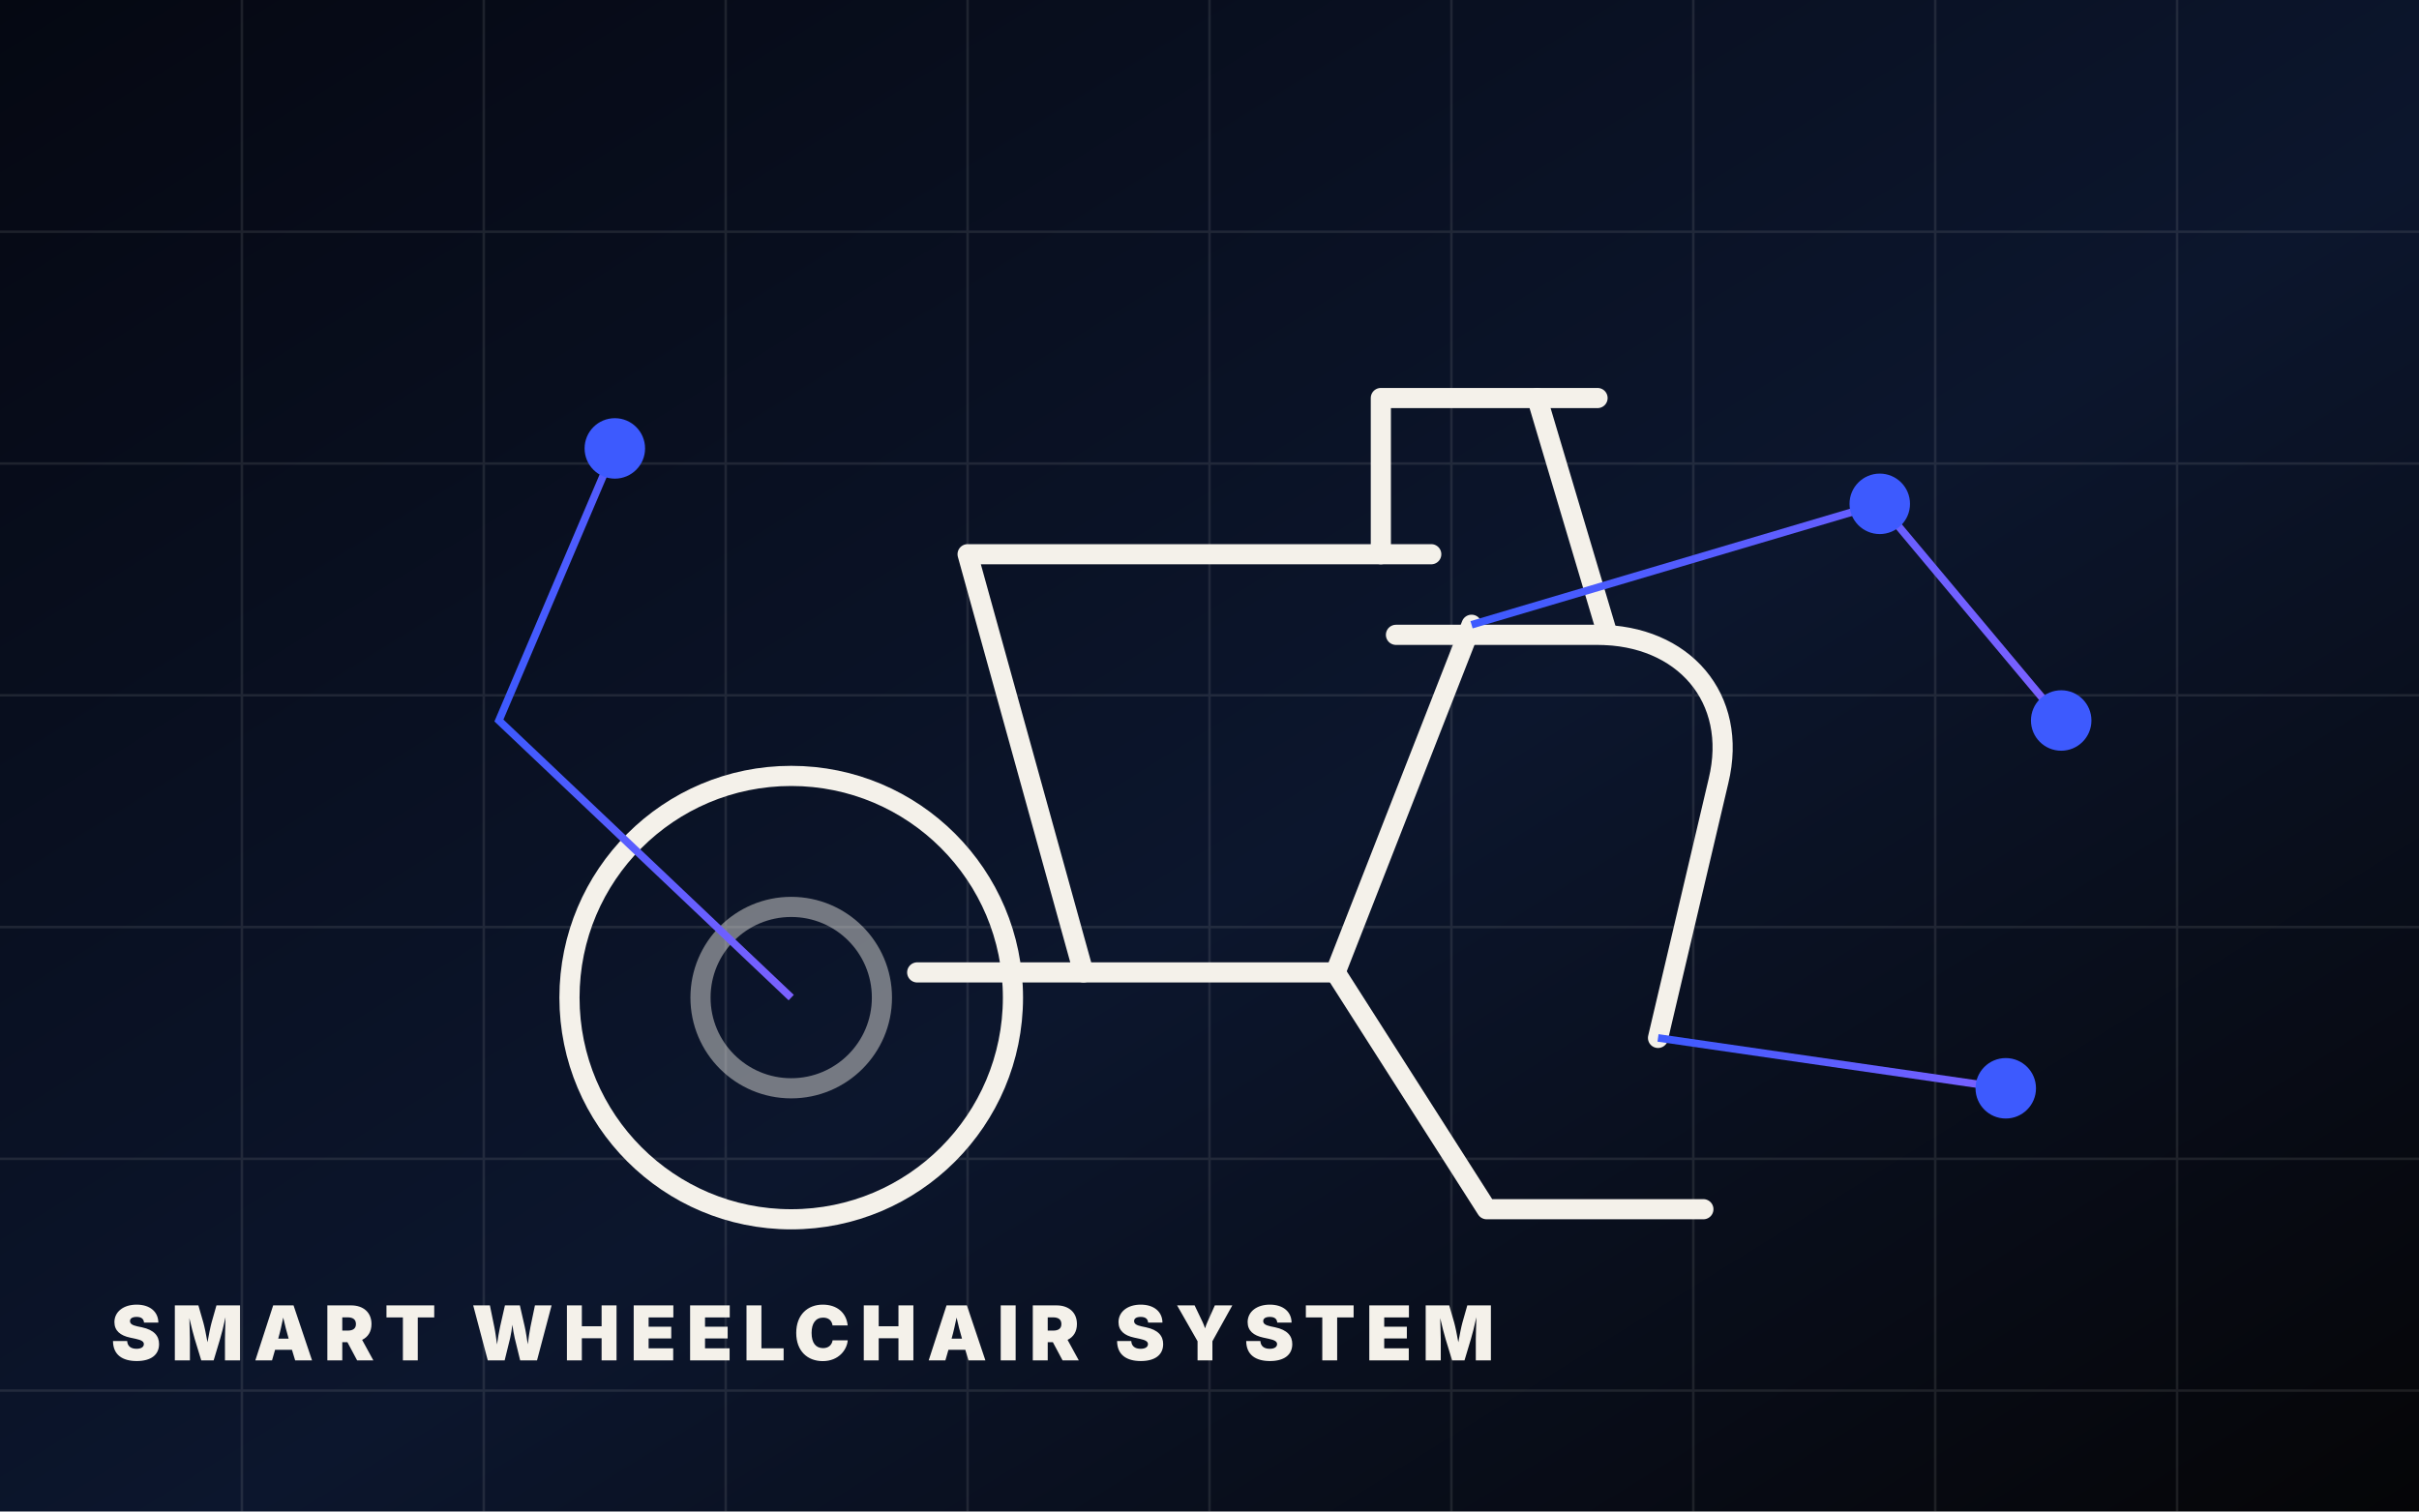
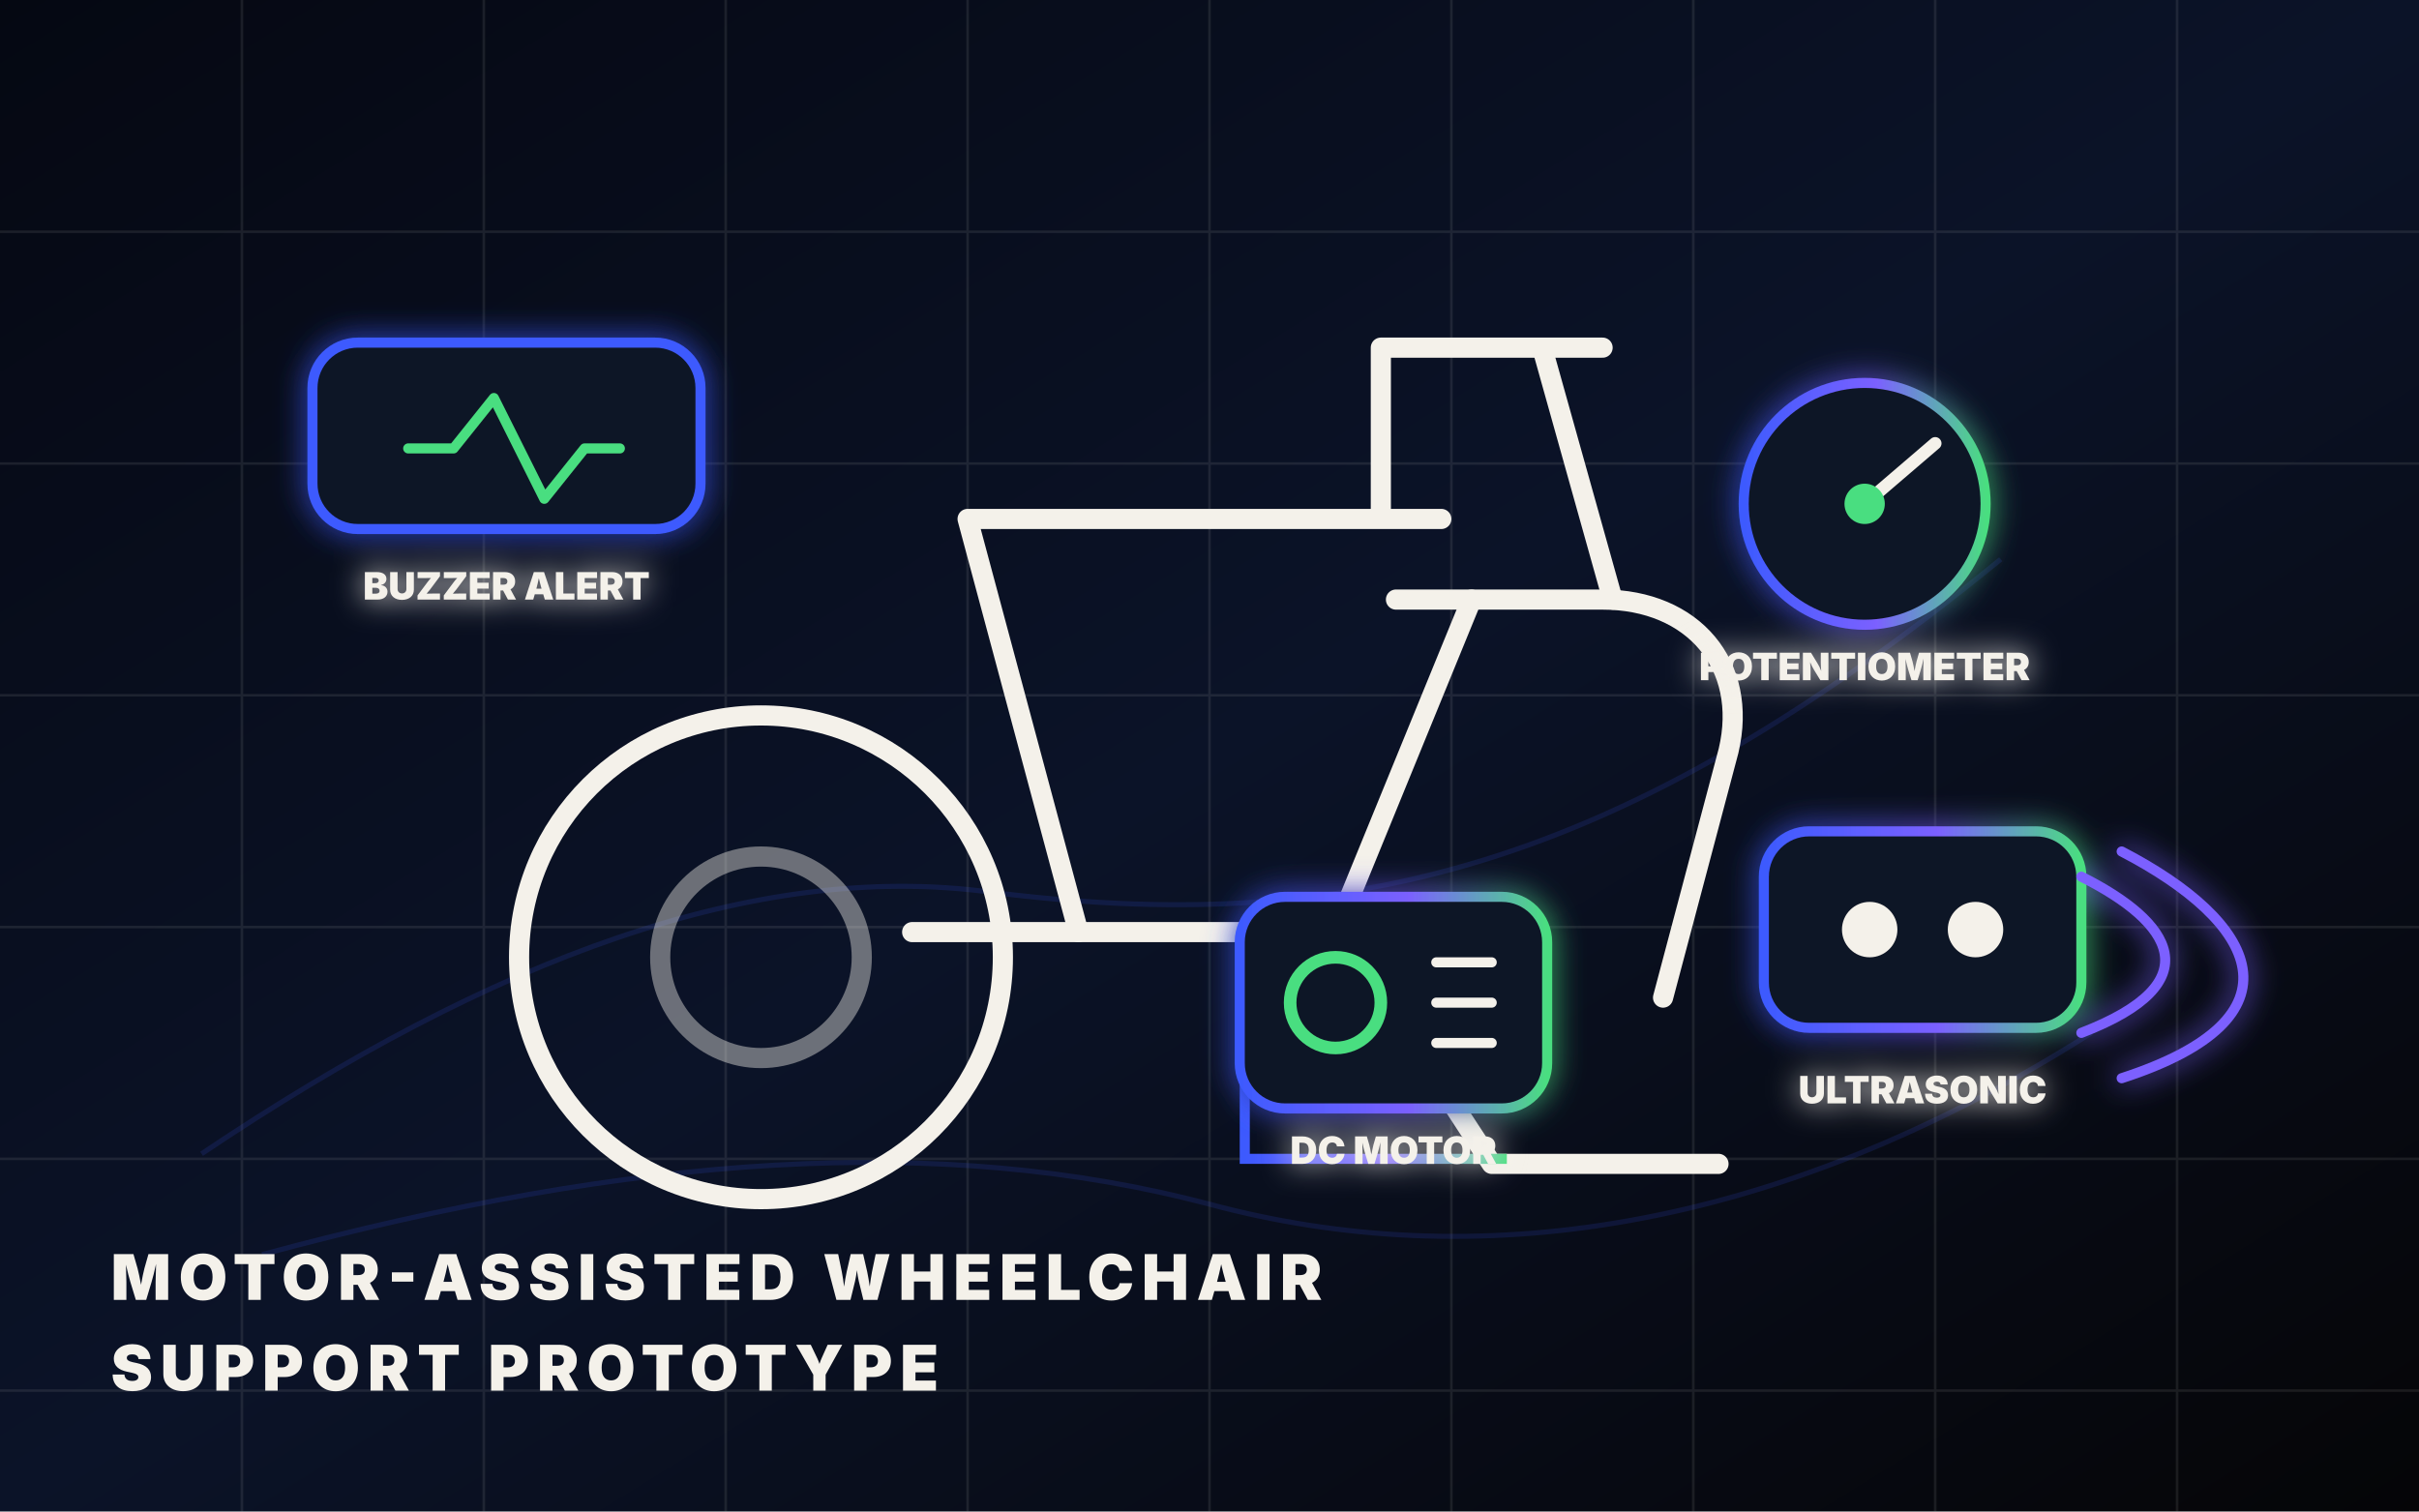
<svg xmlns="http://www.w3.org/2000/svg" viewBox="0 0 960 600" role="img" aria-labelledby="title desc">
  <defs>
    <linearGradient id="bg" x1="0" y1="0" x2="1" y2="1">
      <stop stop-color="#050812" />
-       <stop offset=".55" stop-color="#0c162d" />
+       <stop offset=".5" stop-color="#0b1328" />
      <stop offset="1" stop-color="#050507" />
    </linearGradient>
    <linearGradient id="line" x1="0" x2="1">
      <stop stop-color="#3d5afe" />
-       <stop offset="1" stop-color="#7b61ff" />
+       <stop offset=".55" stop-color="#7b61ff" />
+       <stop offset="1" stop-color="#4ade80" />
    </linearGradient>
+     <filter id="glow" x="-40%" y="-40%" width="180%" height="180%">
+       <feGaussianBlur stdDeviation="6" result="blur" />
+       <feMerge>
+         <feMergeNode in="blur" />
+         <feMergeNode in="SourceGraphic" />
+       </feMerge>
+     </filter>
  </defs>
  <rect width="960" height="600" fill="url(#bg)" />
-   <g stroke="#f4f1ea" stroke-width="1" opacity=".1">
+   <g stroke="#f4f1ea" stroke-width="1" opacity=".09">
    <path d="M0 92h960M0 184h960M0 276h960M0 368h960M0 460h960M0 552h960" />
    <path d="M96 0v600M192 0v600M288 0v600M384 0v600M480 0v600M576 0v600M672 0v600M768 0v600M864 0v600" />
  </g>
+   <g opacity=".14" fill="none" stroke="#3d5afe" stroke-width="2">
+     <path d="M80 458c116-78 220-116 312-104 142 18 250-8 402-132" />
+     <path d="M104 498c148-40 270-48 376-20 104 28 224 12 350-68" />
+   </g>
  <g fill="none" stroke="#f4f1ea" stroke-width="8" stroke-linecap="round" stroke-linejoin="round">
-     <circle cx="314" cy="396" r="88" />
-     <circle cx="314" cy="396" r="36" opacity=".45" />
-     <path d="M364 386h166l54-138" />
-     <path d="M430 386l-46-166h184" />
-     <path d="M554 252h80c34 0 56 25 48 58l-24 102" />
-     <path d="M548 220v-62h86" />
-     <path d="M610 158l28 94" />
-     <path d="M530 386l60 94h86" />
+     <circle cx="302" cy="380" r="96" />
+     <circle cx="302" cy="380" r="40" opacity=".42" />
+     <path d="M362 370h168l54-132" />
+     <path d="M428 370l-44-164h188" />
+     <path d="M554 238h82c36 0 58 26 50 60l-26 98" />
+     <path d="M548 204v-66h88" />
+     <path d="M612 138l28 100" />
+     <path d="M532 370l60 92h90" />
  </g>
-   <g stroke="url(#line)" stroke-width="3" fill="none">
-     <path d="M314 396 198 286 244 178" />
-     <path d="M584 248 746 200 818 286" />
-     <path d="M658 412 796 432" />
+   <g stroke="url(#line)" stroke-width="4" fill="none">
+     <path d="M384 398h110" />
+     <path d="M494 398v62h104" />
+     <path d="M594 238h136" />
+     <path d="M636 462h122" />
  </g>
-   <g fill="#3d5afe">
-     <circle cx="244" cy="178" r="12" />
-     <circle cx="746" cy="200" r="12" />
-     <circle cx="818" cy="286" r="12" />
-     <circle cx="796" cy="432" r="12" />
+   <g transform="translate(492 356)" filter="url(#glow)">
+     <rect x="0" y="0" width="122" height="84" rx="18" fill="#101726" stroke="url(#line)" stroke-width="4" />
+     <circle cx="38" cy="42" r="18" fill="none" stroke="#4ade80" stroke-width="5" />
+     <path d="M78 26h22M78 42h22M78 58h22" stroke="#f4f1ea" stroke-width="4" stroke-linecap="round" />
+     <text x="61" y="106" text-anchor="middle" fill="#f4f1ea" font-family="Inter, Arial, sans-serif" font-weight="900" font-size="15">DC MOTOR</text>
  </g>
-   <text x="44" y="540" fill="#f4f1ea" font-family="Inter, Arial, sans-serif" font-weight="900" font-size="30" letter-spacing="4">SMART WHEELCHAIR SYSTEM</text>
+   <g transform="translate(682 142)" filter="url(#glow)">
+     <circle cx="58" cy="58" r="48" fill="#101726" stroke="url(#line)" stroke-width="4" />
+     <path d="M58 58 86 34" stroke="#f4f1ea" stroke-width="5" stroke-linecap="round" />
+     <circle cx="58" cy="58" r="8" fill="#4ade80" />
+     <text x="58" y="128" text-anchor="middle" fill="#f4f1ea" font-family="Inter, Arial, sans-serif" font-weight="900" font-size="15">POTENTIOMETER</text>
+   </g>
+   <g transform="translate(700 330)" filter="url(#glow)">
+     <rect x="0" y="0" width="126" height="78" rx="18" fill="#101726" stroke="url(#line)" stroke-width="4" />
+     <circle cx="42" cy="39" r="11" fill="#f4f1ea" />
+     <circle cx="84" cy="39" r="11" fill="#f4f1ea" />
+     <path d="M126 18c36 18 52 42 0 62M142 8c54 28 74 66 0 90" stroke="#7b61ff" stroke-width="4" fill="none" stroke-linecap="round" />
+     <text x="63" y="108" text-anchor="middle" fill="#f4f1ea" font-family="Inter, Arial, sans-serif" font-weight="900" font-size="15">ULTRASONIC</text>
+   </g>
+   <g transform="translate(124 136)" filter="url(#glow)">
+     <rect width="154" height="74" rx="18" fill="#101726" stroke="#3d5afe" stroke-width="4" />
+     <path d="M38 42h18l16-20 20 40 16-20h14" stroke="#4ade80" stroke-width="4" fill="none" stroke-linecap="round" stroke-linejoin="round" />
+     <text x="77" y="102" text-anchor="middle" fill="#f4f1ea" font-family="Inter, Arial, sans-serif" font-weight="900" font-size="15">BUZZER ALERT</text>
+   </g>
+   <g fill="#f4f1ea" font-family="Inter, Arial, sans-serif" font-weight="900">
+     <text x="44" y="516" font-size="25" letter-spacing="3">MOTOR-ASSISTED WHEELCHAIR</text>
+     <text x="44" y="552" font-size="25" letter-spacing="3">SUPPORT PROTOTYPE</text>
+   </g>
</svg>
